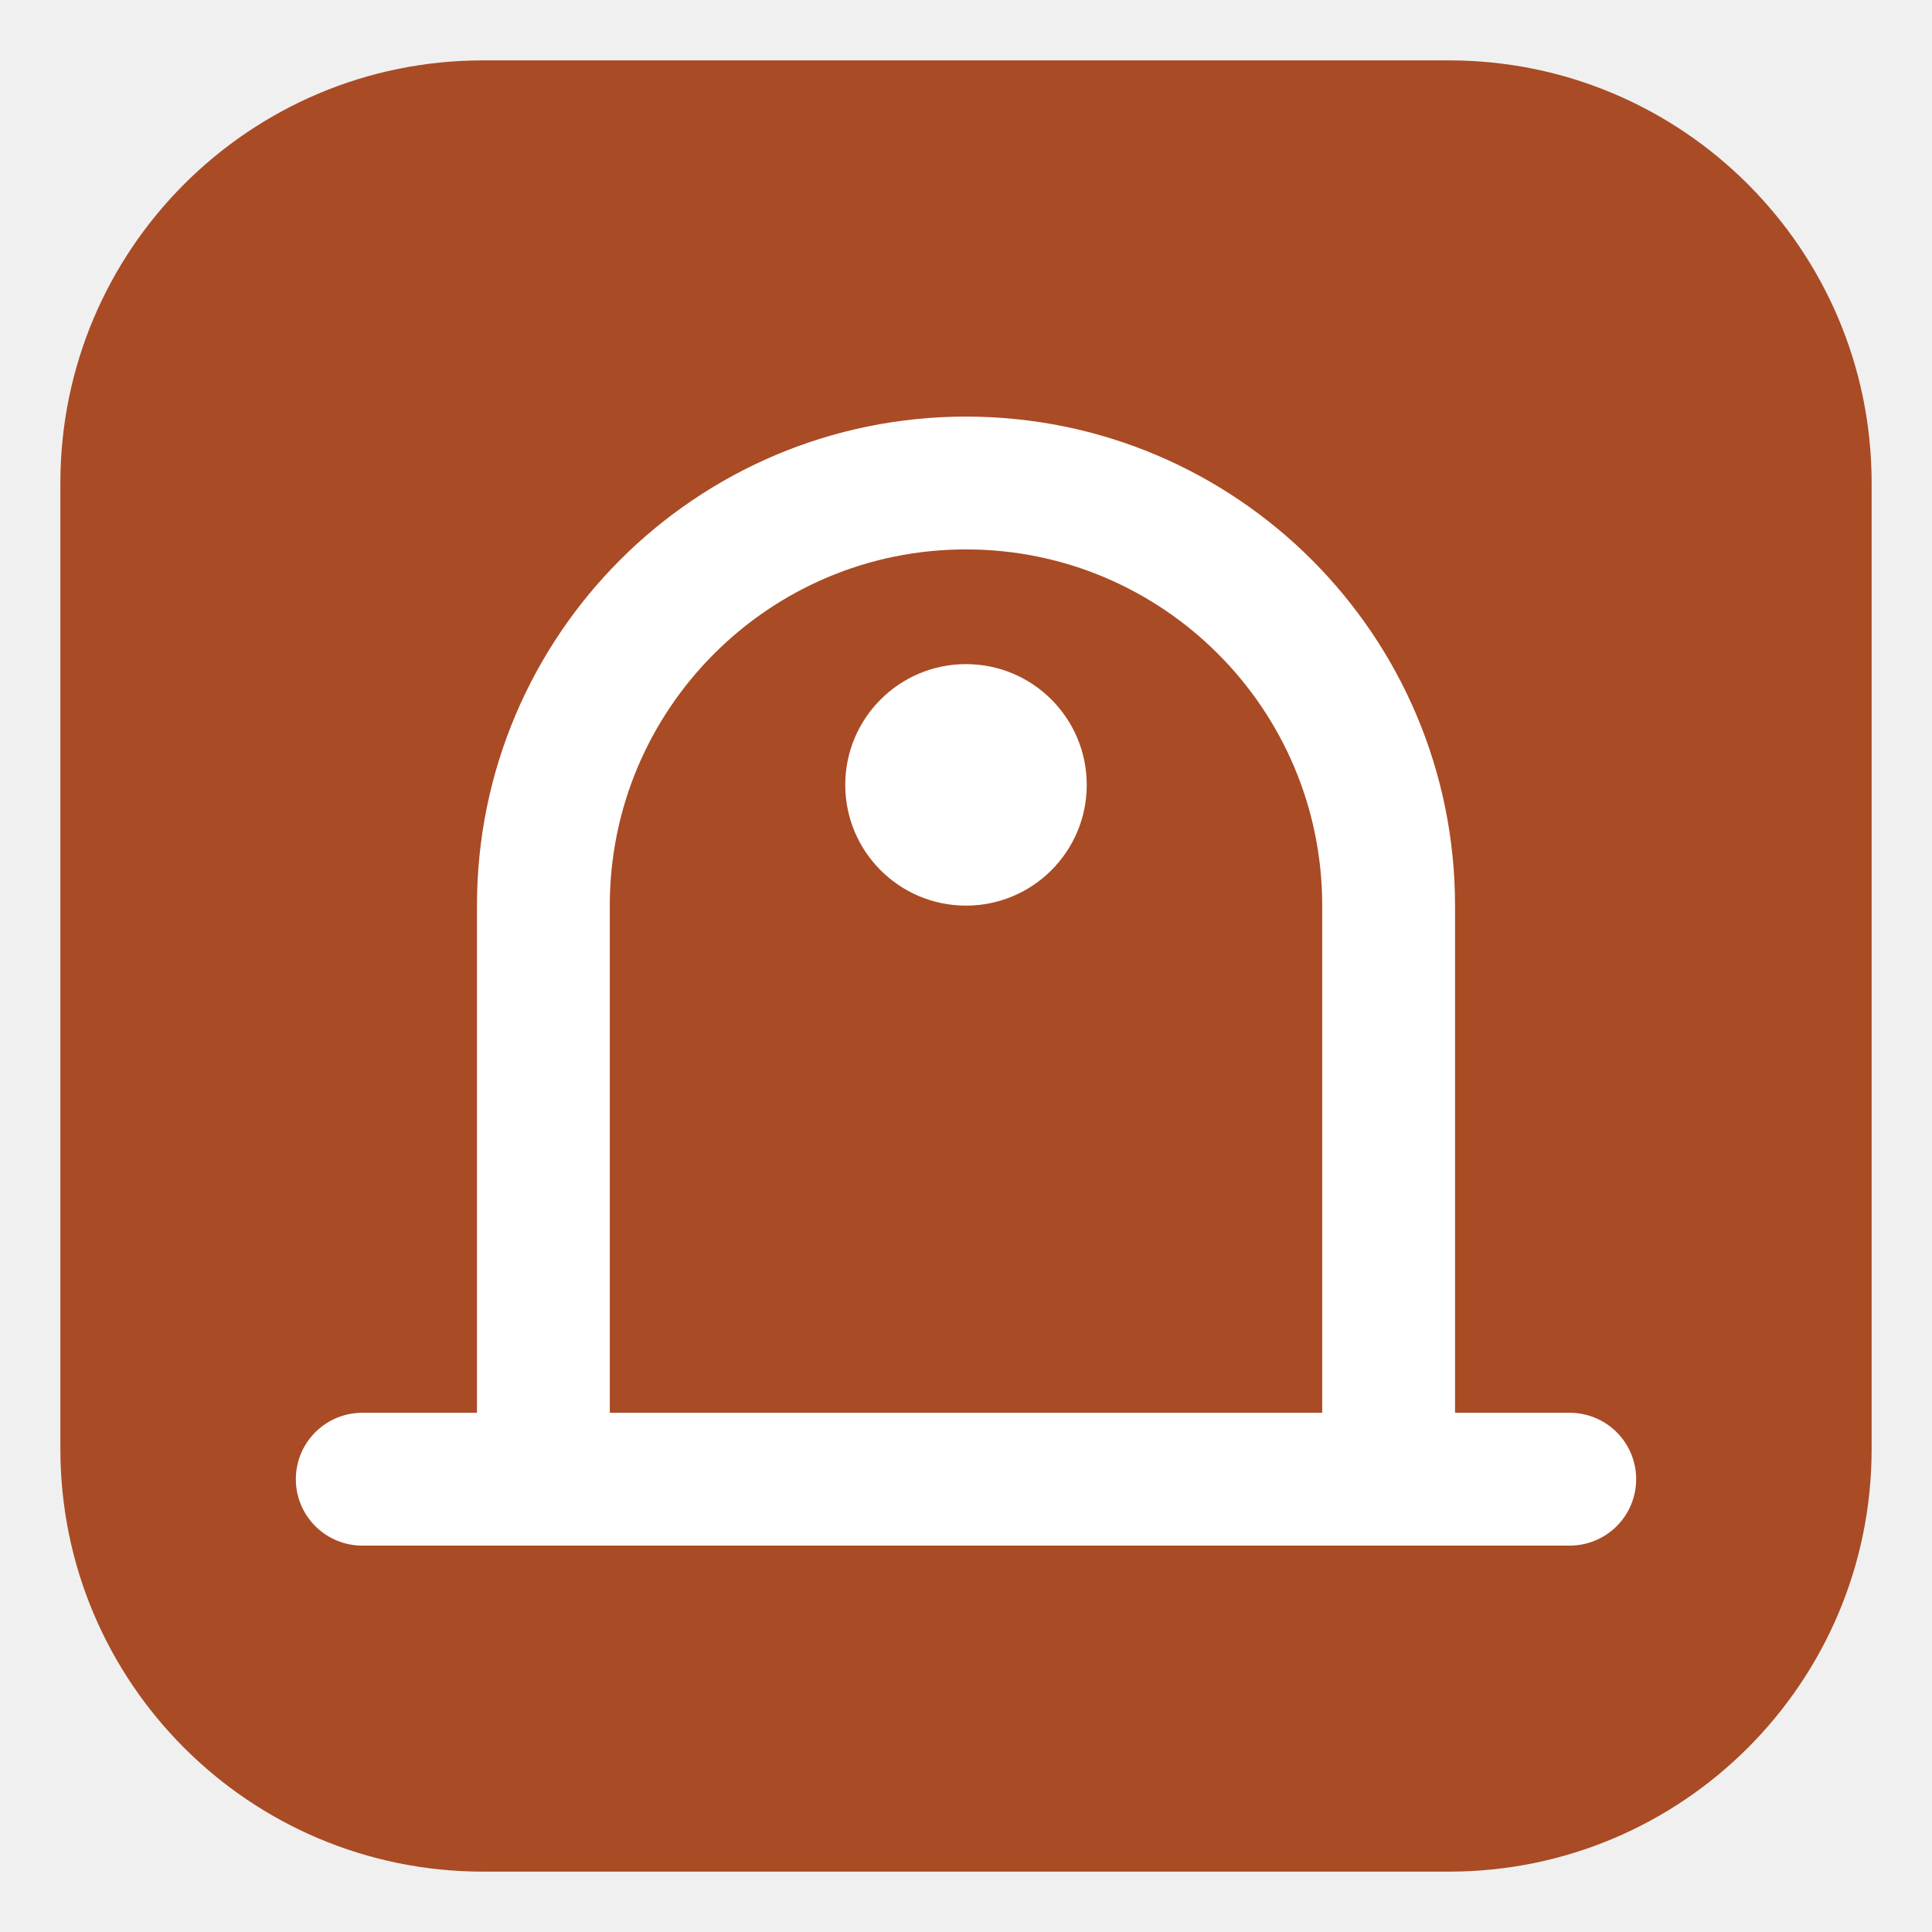
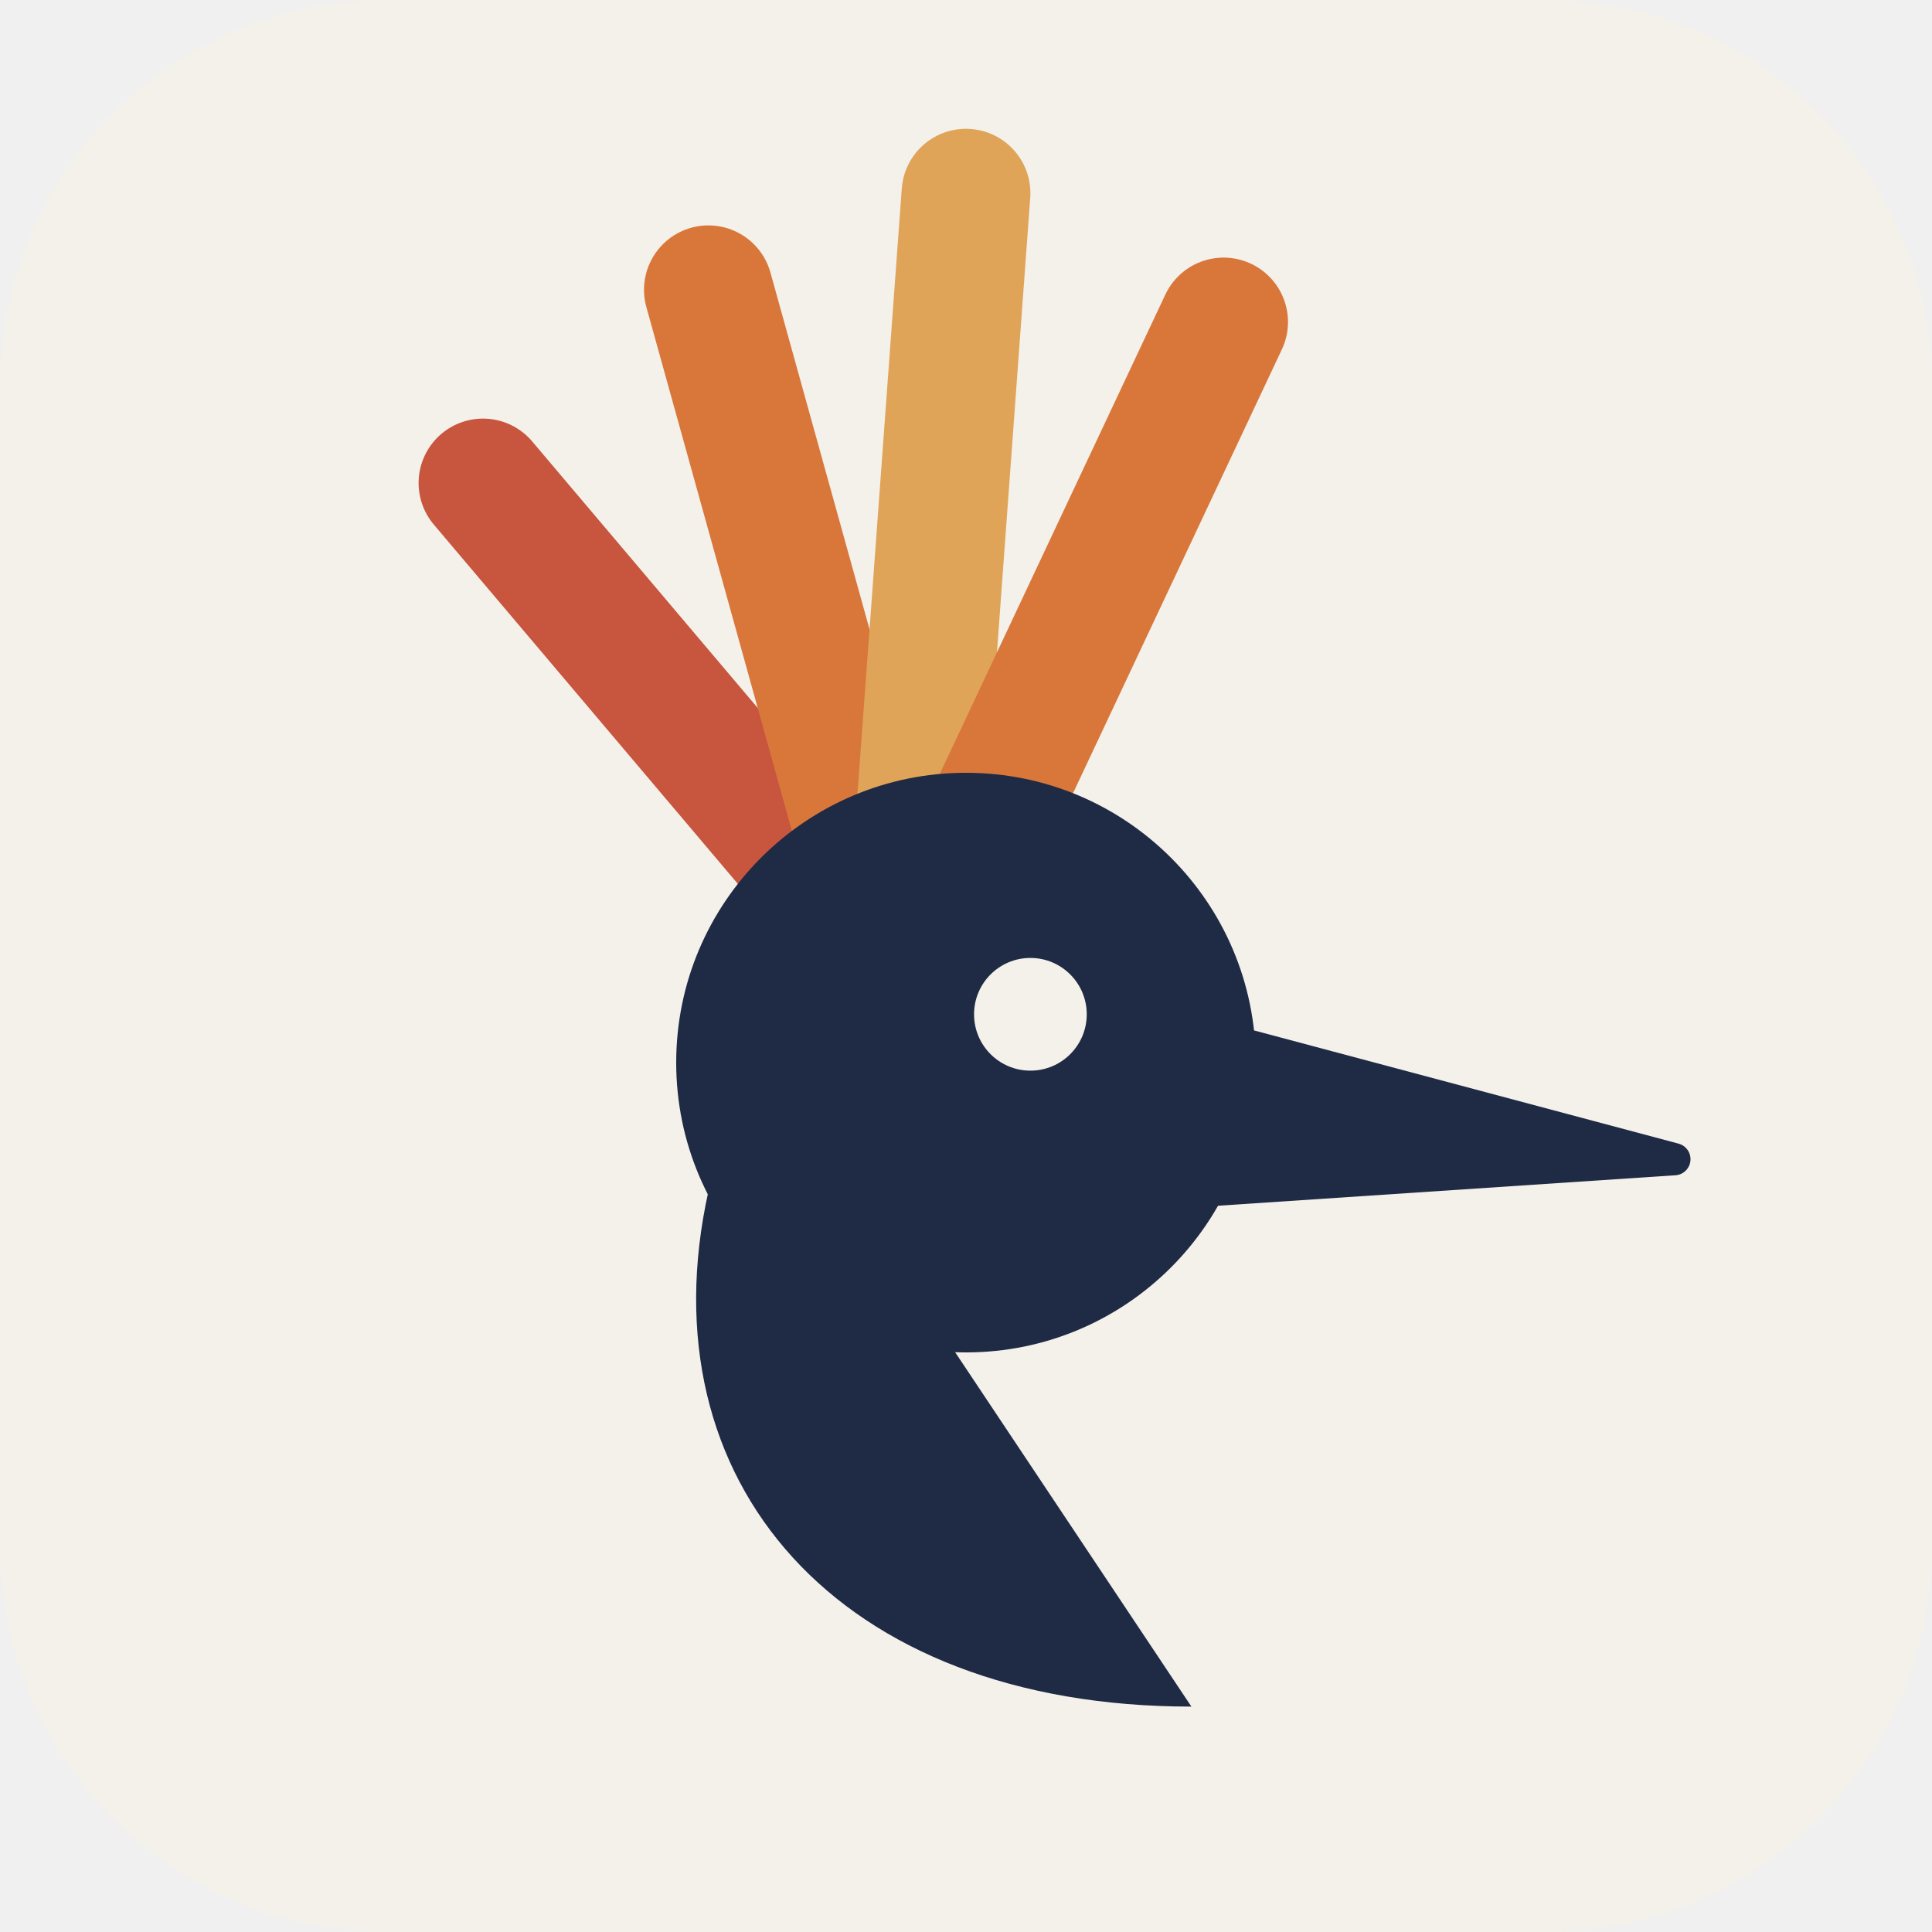
- <svg xmlns="http://www.w3.org/2000/svg" viewBox="0 0 32 32">
-   <rect x="1" y="1" width="30" height="30" rx="7" fill="#a94b25" />
-   <path d="M9 24V15a7 7 0 0 1 14 0v9" fill="none" stroke="#fff" stroke-width="2.2" />
-   <circle cx="16" cy="13" r="2" fill="#fff" />
-   <path d="M6 24.5h20" stroke="#fff" stroke-width="2.2" stroke-linecap="round" />
+ <svg xmlns="http://www.w3.org/2000/svg" viewBox="0 0 120 120">
+   <rect width="120" height="120" rx="24" fill="#F4F1EA" />
+   <g stroke-linecap="round" stroke-width="8">
+     <line x1="52" y1="56" x2="30" y2="30" stroke="#C8553D" />
+     <line x1="54" y1="54" x2="44" y2="18" stroke="#D9773B" />
+     <line x1="57" y1="53" x2="60" y2="12" stroke="#E0A458" />
+     <line x1="60" y1="54" x2="76" y2="20" stroke="#D9773B" />
+   </g>
+   <g fill="#1F2A44" stroke="#1F2A44">
+     <circle cx="60" cy="66" r="18" stroke="none" />
+     <path d="M74 64L104 72L74 74z" stroke-linejoin="round" stroke-width="2" />
+     <path d="M44 74C40 92 52 106 74 106L58 82z" stroke="none" />
+   </g>
+   <circle cx="64" cy="63" r="3.5" fill="#F4F1EA" />
</svg>
